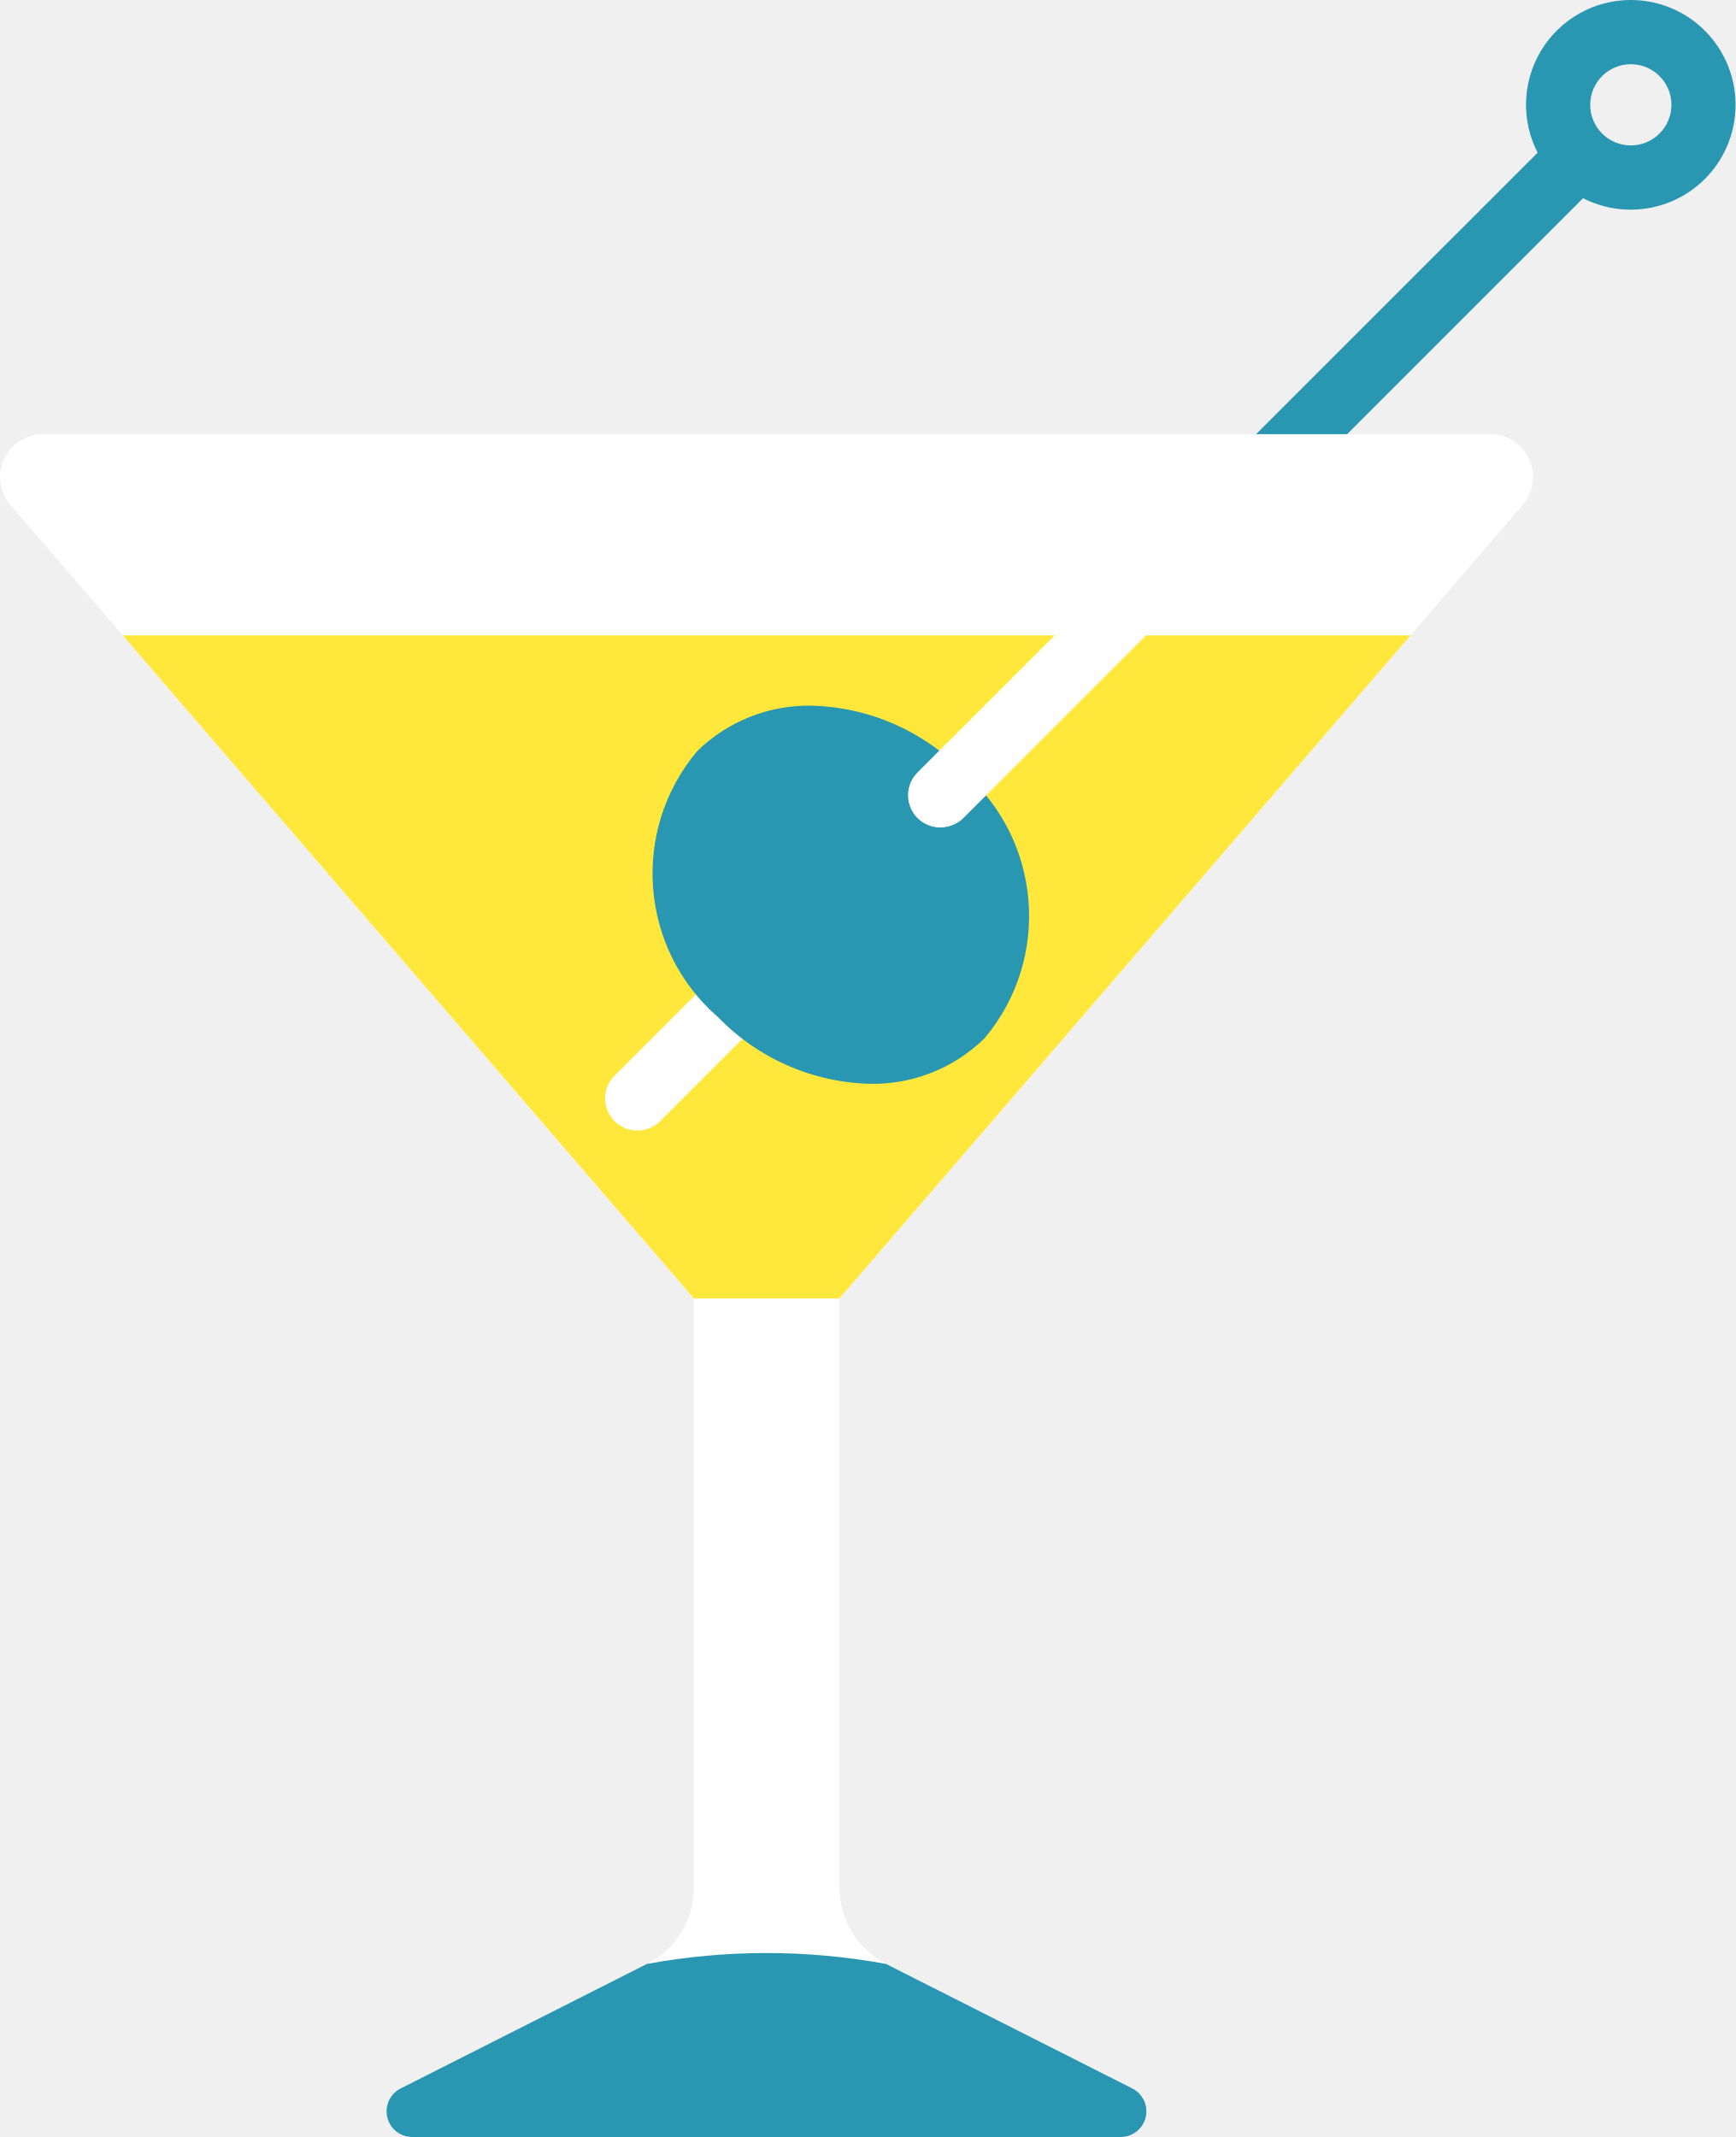
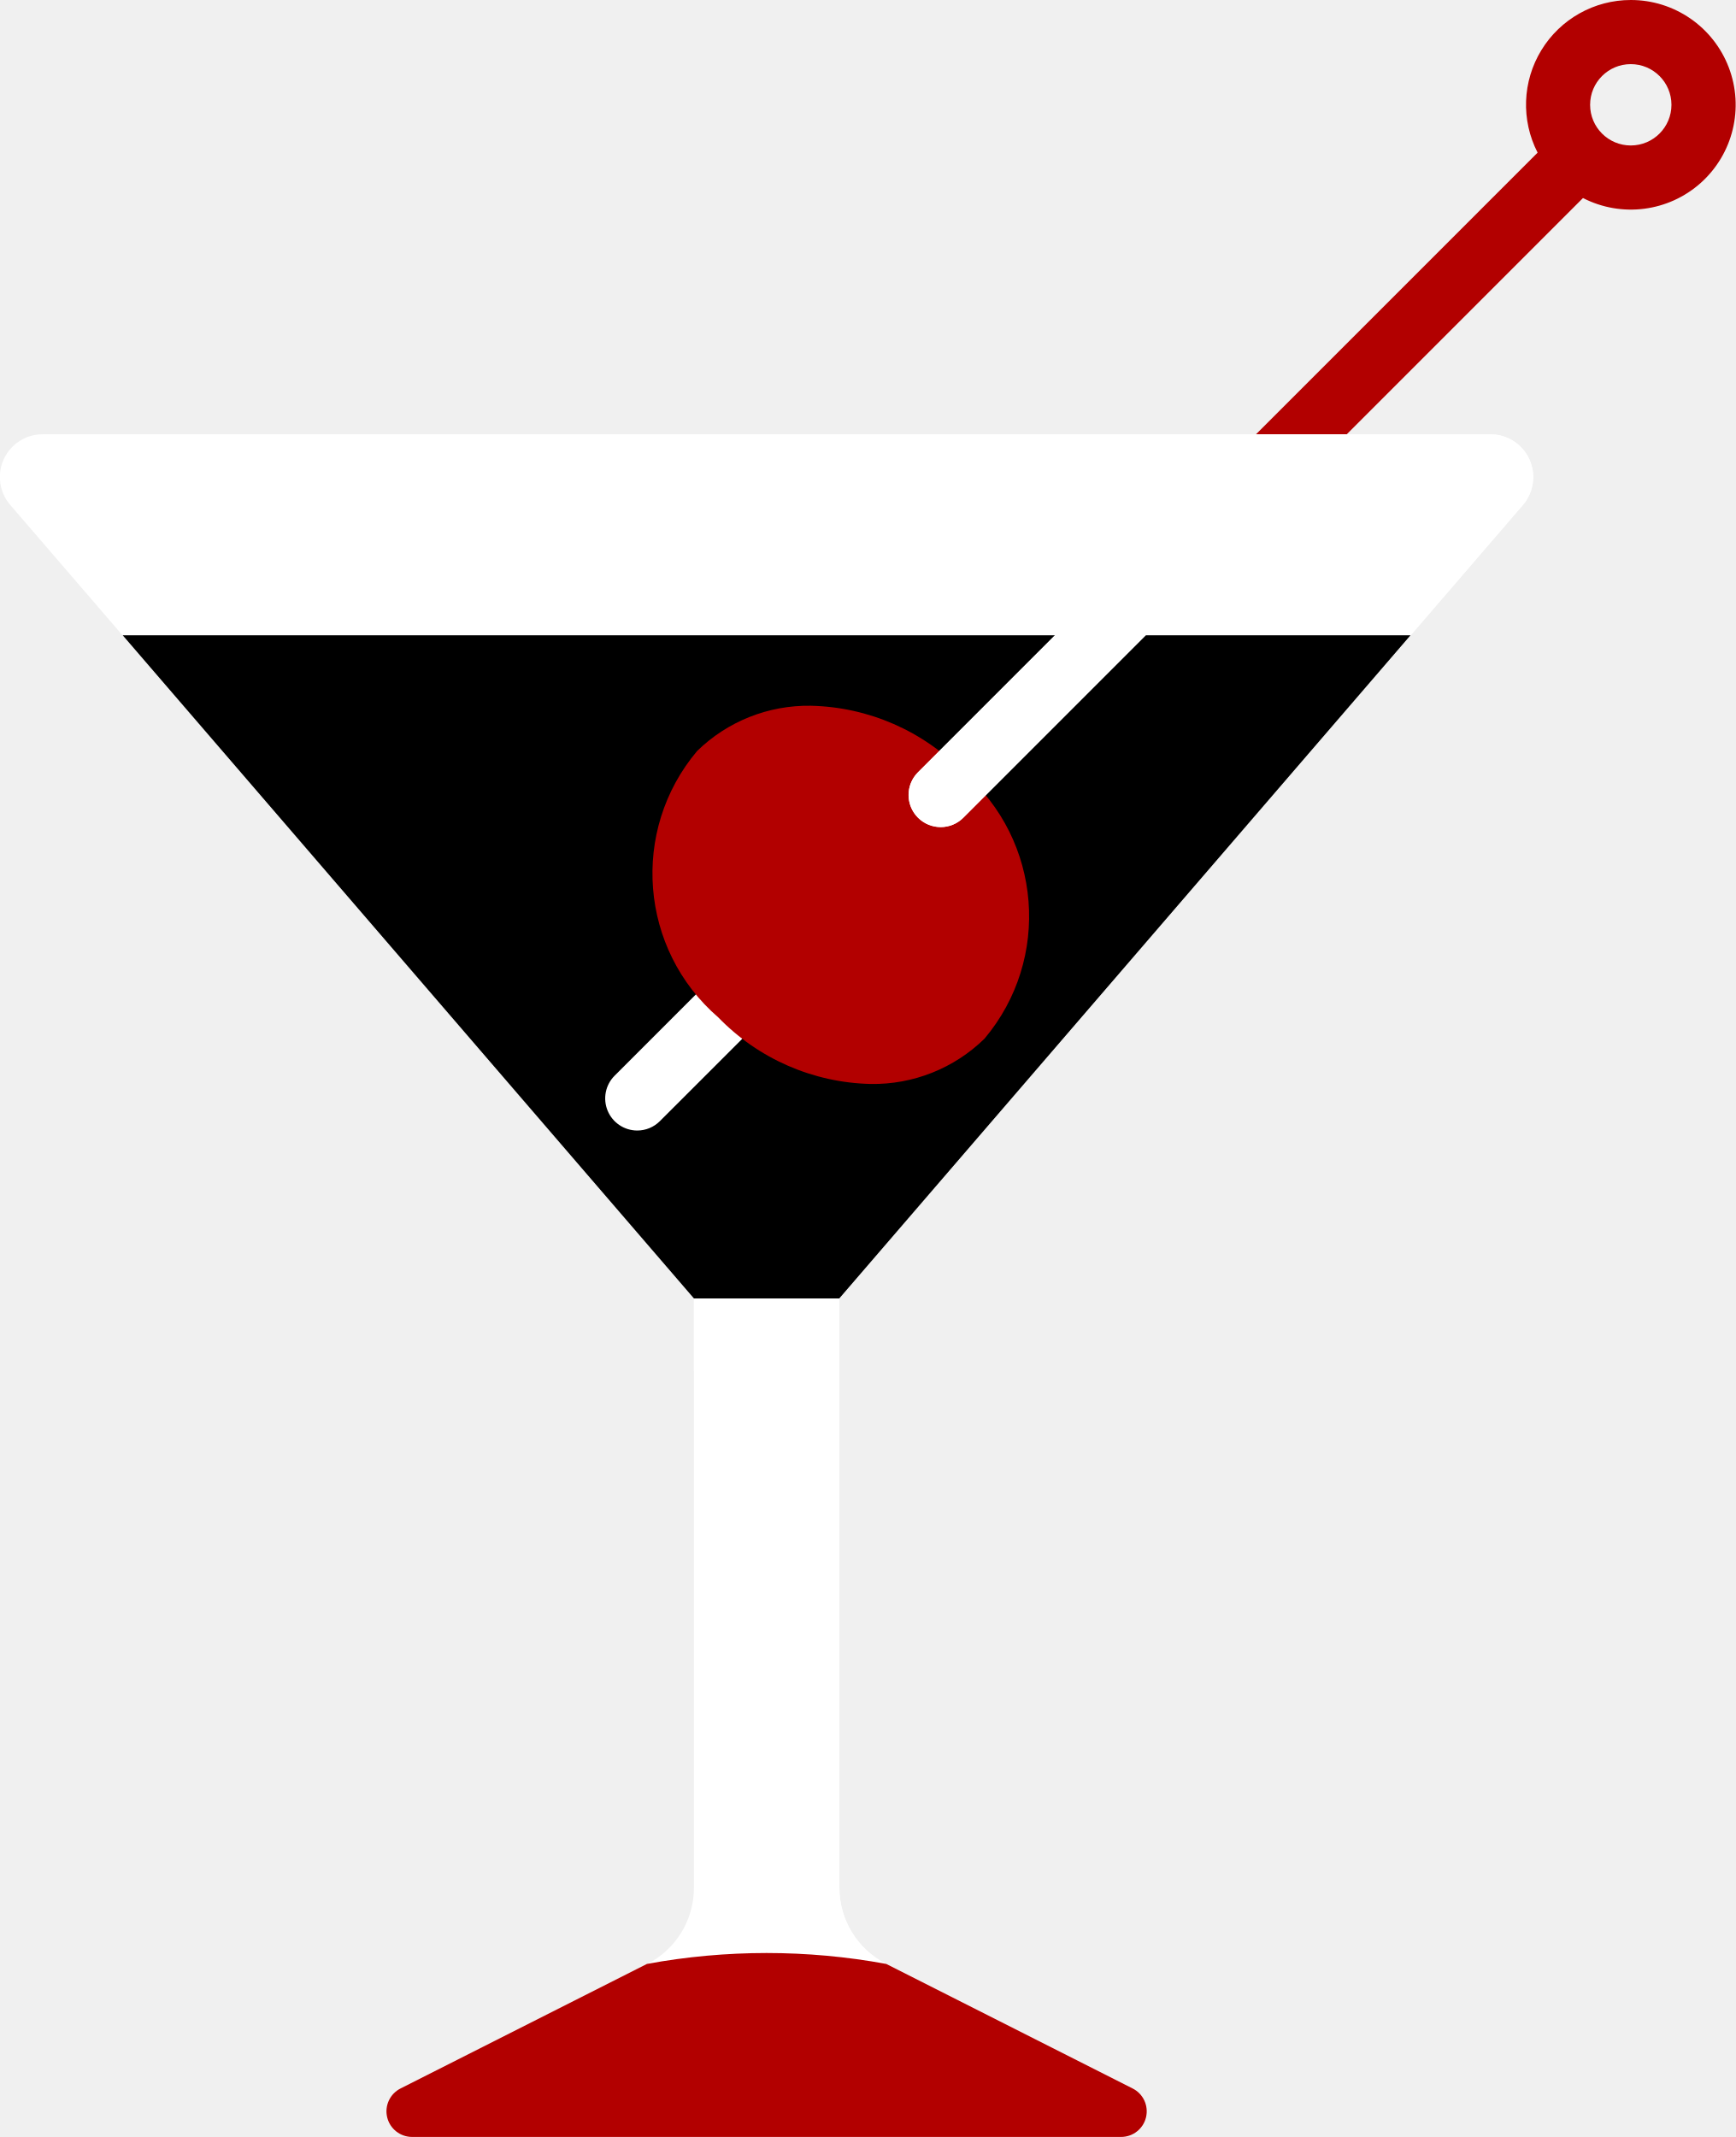
- <svg xmlns="http://www.w3.org/2000/svg" width="22.866" height="28.152" viewBox="0 0 22.866 28.152">
+ <svg xmlns="http://www.w3.org/2000/svg" width="33.886" height="41.72" viewBox="0 0 33.886 41.72">
  <defs>
-     <style>.a{fill:#2997b1;}.b{fill:#fff;}.c{fill:#ffe83b;}.d{fill:#6dc54a;}</style>
+     <style>.a{fill:#b20000;}.b{fill:#fff;}.c{fill:#6dc54a;}</style>
  </defs>
-   <path class="a" d="M227.207,0a1.38,1.38,0,0,0-1.228,2.011l-8.164,8.163a.423.423,0,1,0,.6.6l8.163-8.163A1.381,1.381,0,1,0,227.207,0Zm0,1.916a.535.535,0,1,1,.535-.535A.536.536,0,0,1,227.207,1.916Zm0,0" transform="translate(-205.722 0)" />
-   <path class="b" d="M10.1,115.424h.958l9-10.453a.564.564,0,0,0-.427-.932H.565a.564.564,0,0,0-.427.932l9,10.453Zm0,0" transform="translate(0 -98.319)" />
-   <path class="b" d="M174.992,104.039l-9.75,11.319.056.065h1.916l9-10.453a.564.564,0,0,0-.427-.932Zm0,0" transform="translate(-156.156 -98.319)" />
-   <path class="b" d="M98.594,318.855v-7.761H96.678v7.761a1.127,1.127,0,0,1-.619,1.006l-3.244,1.64a.338.338,0,0,0,.152.64H102.3a.338.338,0,0,0,.153-.64l-3.244-1.64A1.127,1.127,0,0,1,98.594,318.855Zm0,0" transform="translate(-87.536 -293.989)" />
-   <path class="b" d="M167.34,312.616v6.374a1.916,1.916,0,0,0,1.052,1.71l2.851,1.441h.653a.338.338,0,0,0,.152-.64l-3.244-1.64a1.127,1.127,0,0,1-.619-1.006v-7.761H166.27v.958h.507A.564.564,0,0,1,167.34,312.616Zm0,0" transform="translate(-157.127 -293.989)" />
-   <path class="c" d="M29.41,152.215l7.525,8.736h1.916l7.525-8.736Zm0,0" transform="translate(-27.793 -143.845)" />
-   <path class="d" d="M167.25,177.569a1.894,1.894,0,1,0,.279,2.909A2.086,2.086,0,0,0,167.25,177.569Zm0,0" transform="translate(-154.858 -167.095)" />
-   <path class="b" d="M145.42,232.842a.423.423,0,0,1-.3-.722l1.367-1.367a.423.423,0,1,1,.6.6l-1.367,1.367A.421.421,0,0,1,145.42,232.842Zm0,0" transform="translate(-137.024 -217.949)" />
-   <path class="a" d="M160.334,170a2.886,2.886,0,0,0-2.008-.875,2.1,2.1,0,0,0-1.5.6,2.506,2.506,0,0,0,.279,3.507,2.886,2.886,0,0,0,2.008.875,2.1,2.1,0,0,0,1.5-.6A2.507,2.507,0,0,0,160.334,170Zm0,0" transform="translate(-147.642 -159.829)" />
-   <path class="b" d="M217.815,108.493a.423.423,0,0,0,.6.6l5.052-5.052h-1.2Zm0,0" transform="translate(-205.722 -98.319)" />
-   <path class="b" d="M218.114,154.742a.421.421,0,0,0,.3-.124l2.4-2.4h-1.2l-1.805,1.805a.423.423,0,0,0,.3.722Zm0,0" transform="translate(-205.722 -143.845)" />
-   <path class="a" d="M96.059,320.692l-3.244,1.64a.338.338,0,0,0,.152.64H102.3a.338.338,0,0,0,.153-.64l-3.244-1.64A8.715,8.715,0,0,0,96.059,320.692Z" transform="translate(-87.536 -294.82)" />
+   <path class="a" d="M231.793,0a2.045,2.045,0,0,0-1.82,2.98l-12.1,12.1a.626.626,0,1,0,.886.886l12.1-12.1A2.046,2.046,0,1,0,231.793,0Zm0,2.84a.794.794,0,1,1,.793-.794A.794.794,0,0,1,231.793,2.84Zm0,0" transform="translate(-199.953 0)" />
+   <path class="b" d="M14.968,120.911h1.42L29.732,105.42a.835.835,0,0,0-.633-1.38H.837A.835.835,0,0,0,.2,105.42l13.344,15.491Zm0,0" transform="translate(0 -95.562)" />
+   <path class="b" d="M179.692,104.039l-14.449,16.775.083.1h2.84l13.344-15.491a.835.835,0,0,0-.633-1.38Zm0,0" transform="translate(-151.778 -95.562)" />
+   <path class="b" d="M101.469,322.6v-11.5h-2.84v11.5a1.67,1.67,0,0,1-.917,1.491l-4.808,2.43a.5.5,0,0,0,.226.949h13.836a.5.5,0,0,0,.226-.949l-4.808-2.43A1.67,1.67,0,0,1,101.469,322.6Zm0,0" transform="translate(-85.081 -285.745)" />
+   <path class="b" d="M167.856,313.349v9.446a2.84,2.84,0,0,0,1.559,2.534l4.224,2.135h.968a.5.5,0,0,0,.226-.949l-4.808-2.43a1.67,1.67,0,0,1-.917-1.491v-11.5h-2.84v1.42h.751A.835.835,0,0,1,167.856,313.349Zm0,0" transform="translate(-152.721 -285.745)" />
+   <path d="M29.41,152.215l11.152,12.946H43.4l11.152-12.946Zm0,0" transform="translate(-27.014 -139.812)" />
+   <path class="c" d="M168.88,177.931a2.807,2.807,0,1,0,.413,4.311A3.091,3.091,0,0,0,168.88,177.931Zm0,0" transform="translate(-150.516 -162.41)" />
+   <path class="b" d="M145.623,233.908a.627.627,0,0,1-.443-1.069l2.025-2.025a.626.626,0,0,1,.886.886l-2.026,2.025A.624.624,0,0,1,145.623,233.908Zm0,0" transform="translate(-133.182 -211.837)" />
+   <path class="a" d="M162.31,170.426a4.278,4.278,0,0,0-2.976-1.3,3.106,3.106,0,0,0-2.222.884,3.714,3.714,0,0,0,.413,5.2,4.277,4.277,0,0,0,2.976,1.3,3.107,3.107,0,0,0,2.222-.884A3.715,3.715,0,0,0,162.31,170.426Zm0,0" transform="translate(-143.502 -155.348)" />
+   <path class="b" d="M217.875,110.64a.626.626,0,0,0,.886.886l7.486-7.487h-1.772Zm0,0" transform="translate(-199.953 -95.562)" />
+   <path class="b" d="M218.318,155.959a.624.624,0,0,0,.443-.184l3.561-3.561H220.55l-2.675,2.675a.627.627,0,0,0,.443,1.069Zm0,0" transform="translate(-199.953 -139.812)" />
+   <path class="a" d="M97.712,320.761l-4.808,2.43a.5.5,0,0,0,.226.948h13.836a.5.5,0,0,0,.226-.948l-4.808-2.43A12.917,12.917,0,0,0,97.712,320.761Z" transform="translate(-85.081 -282.42)" />
</svg>
